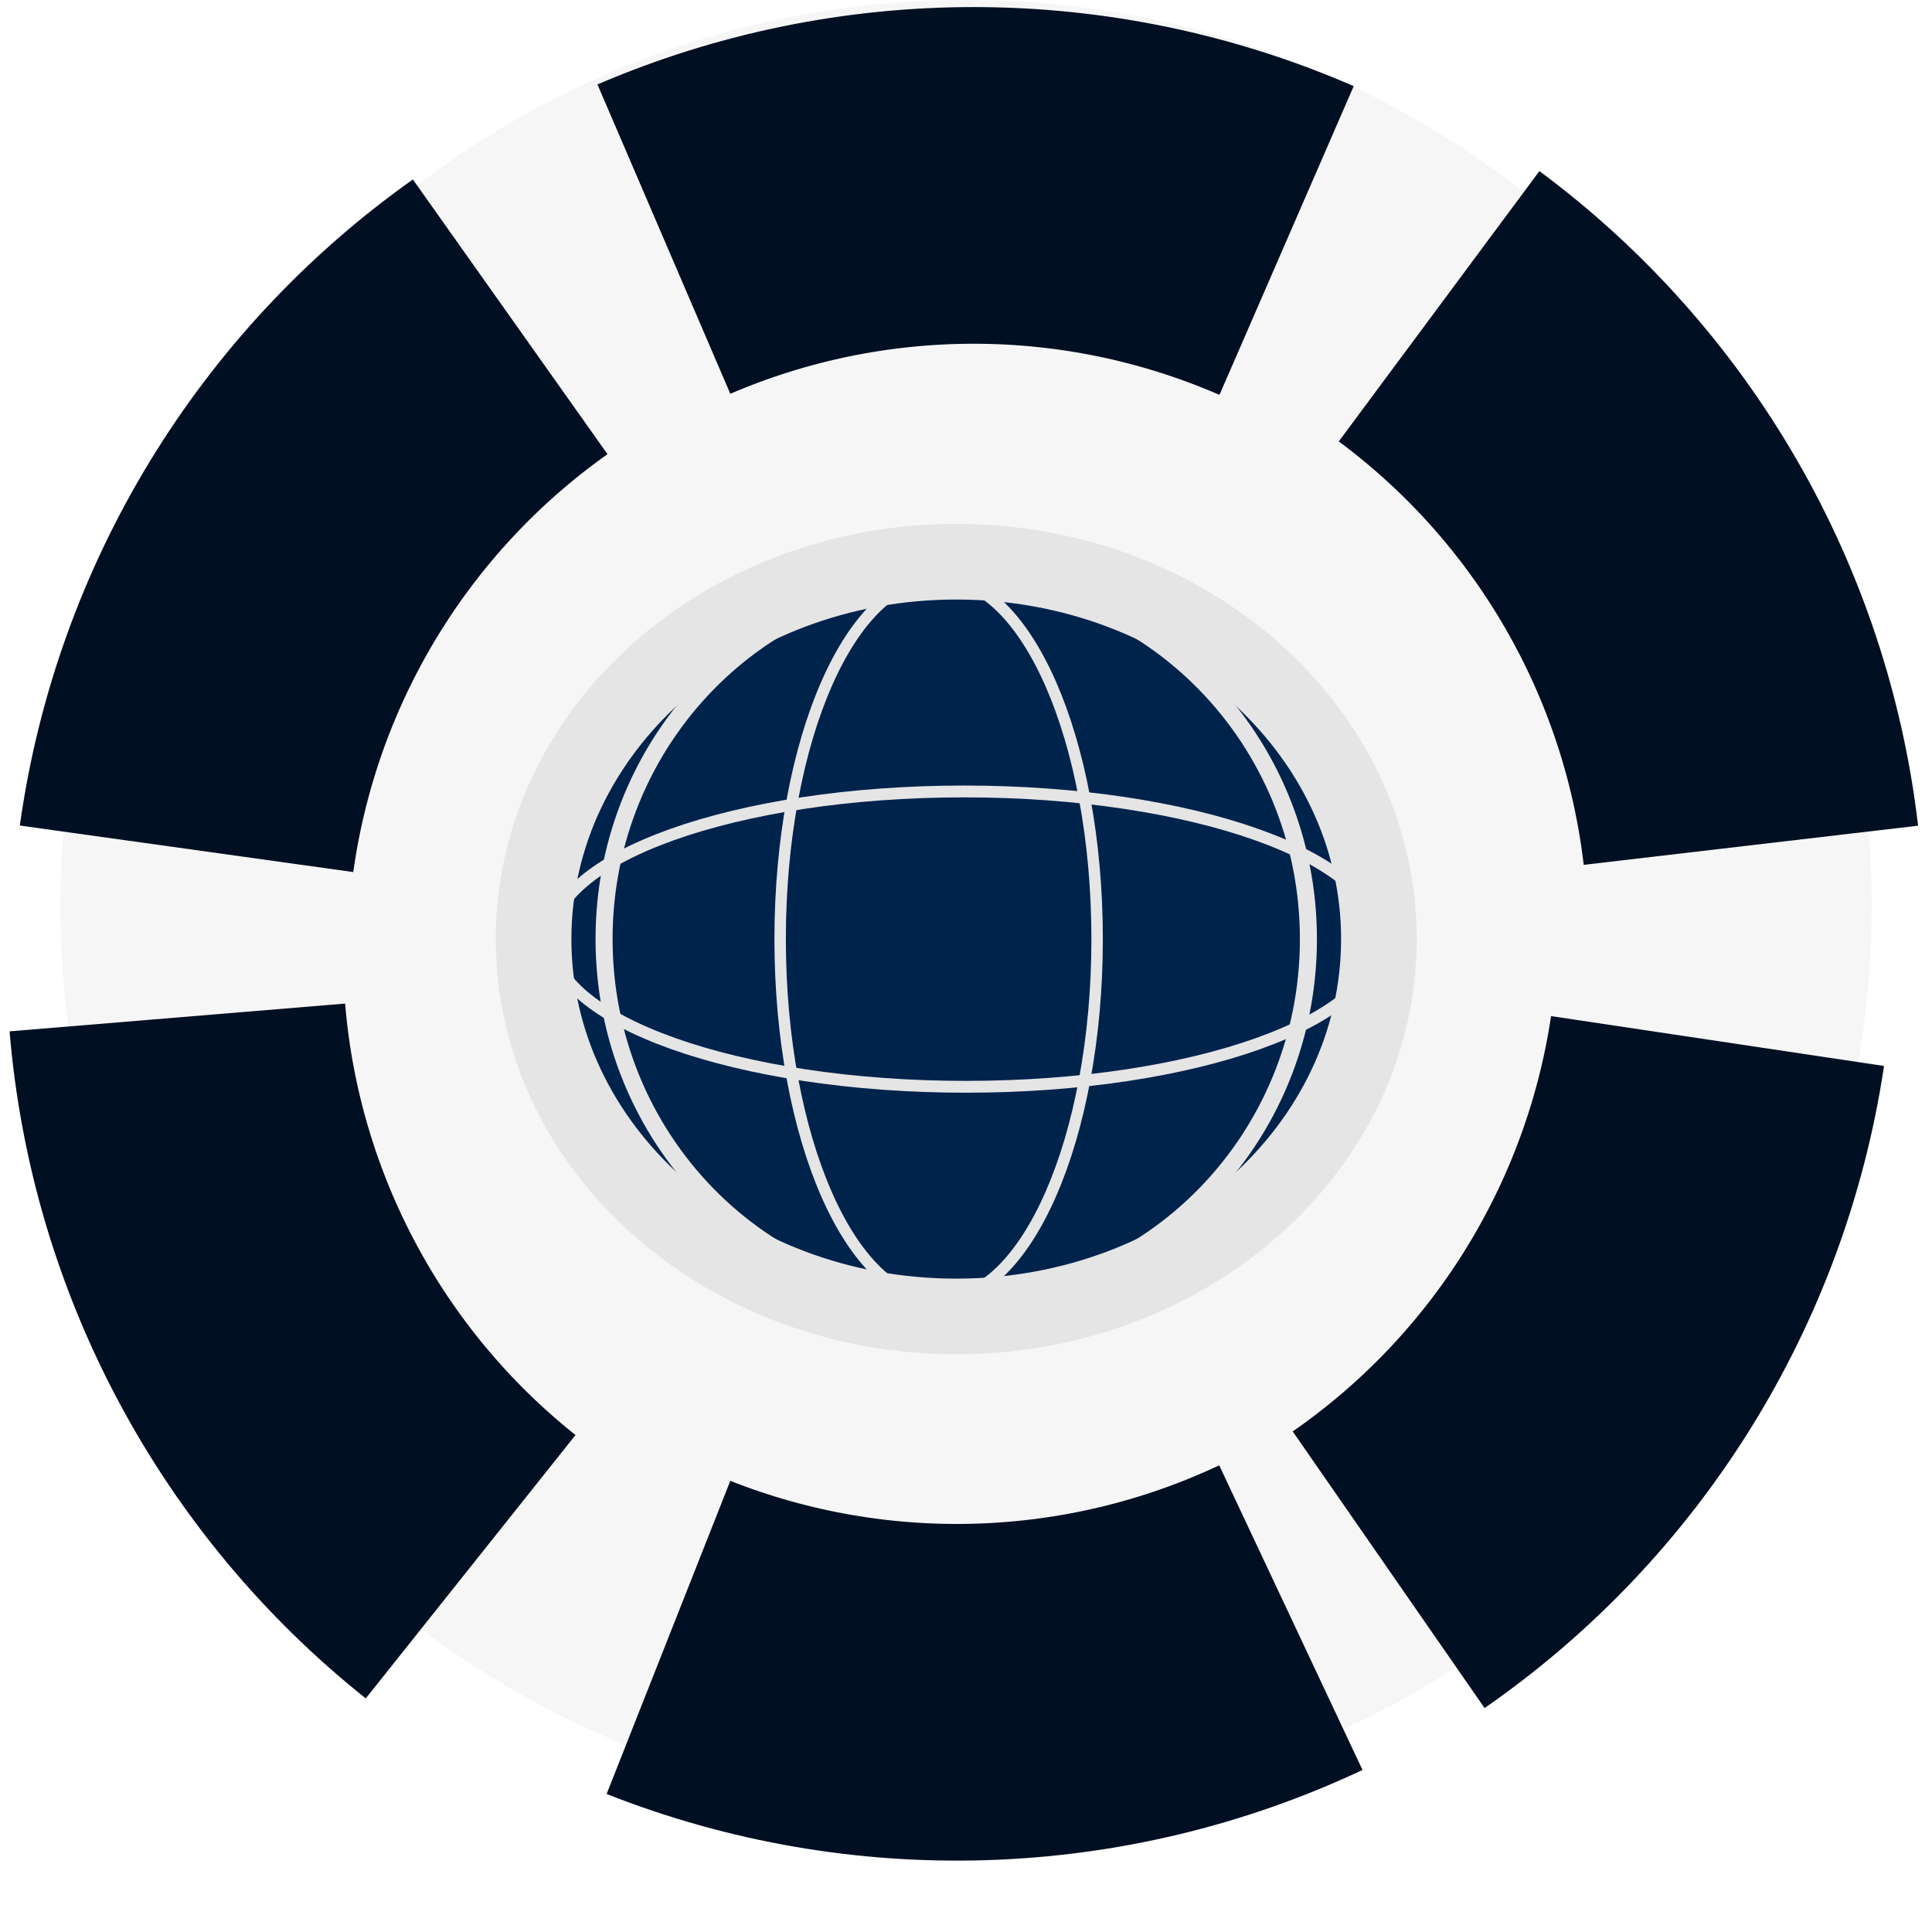
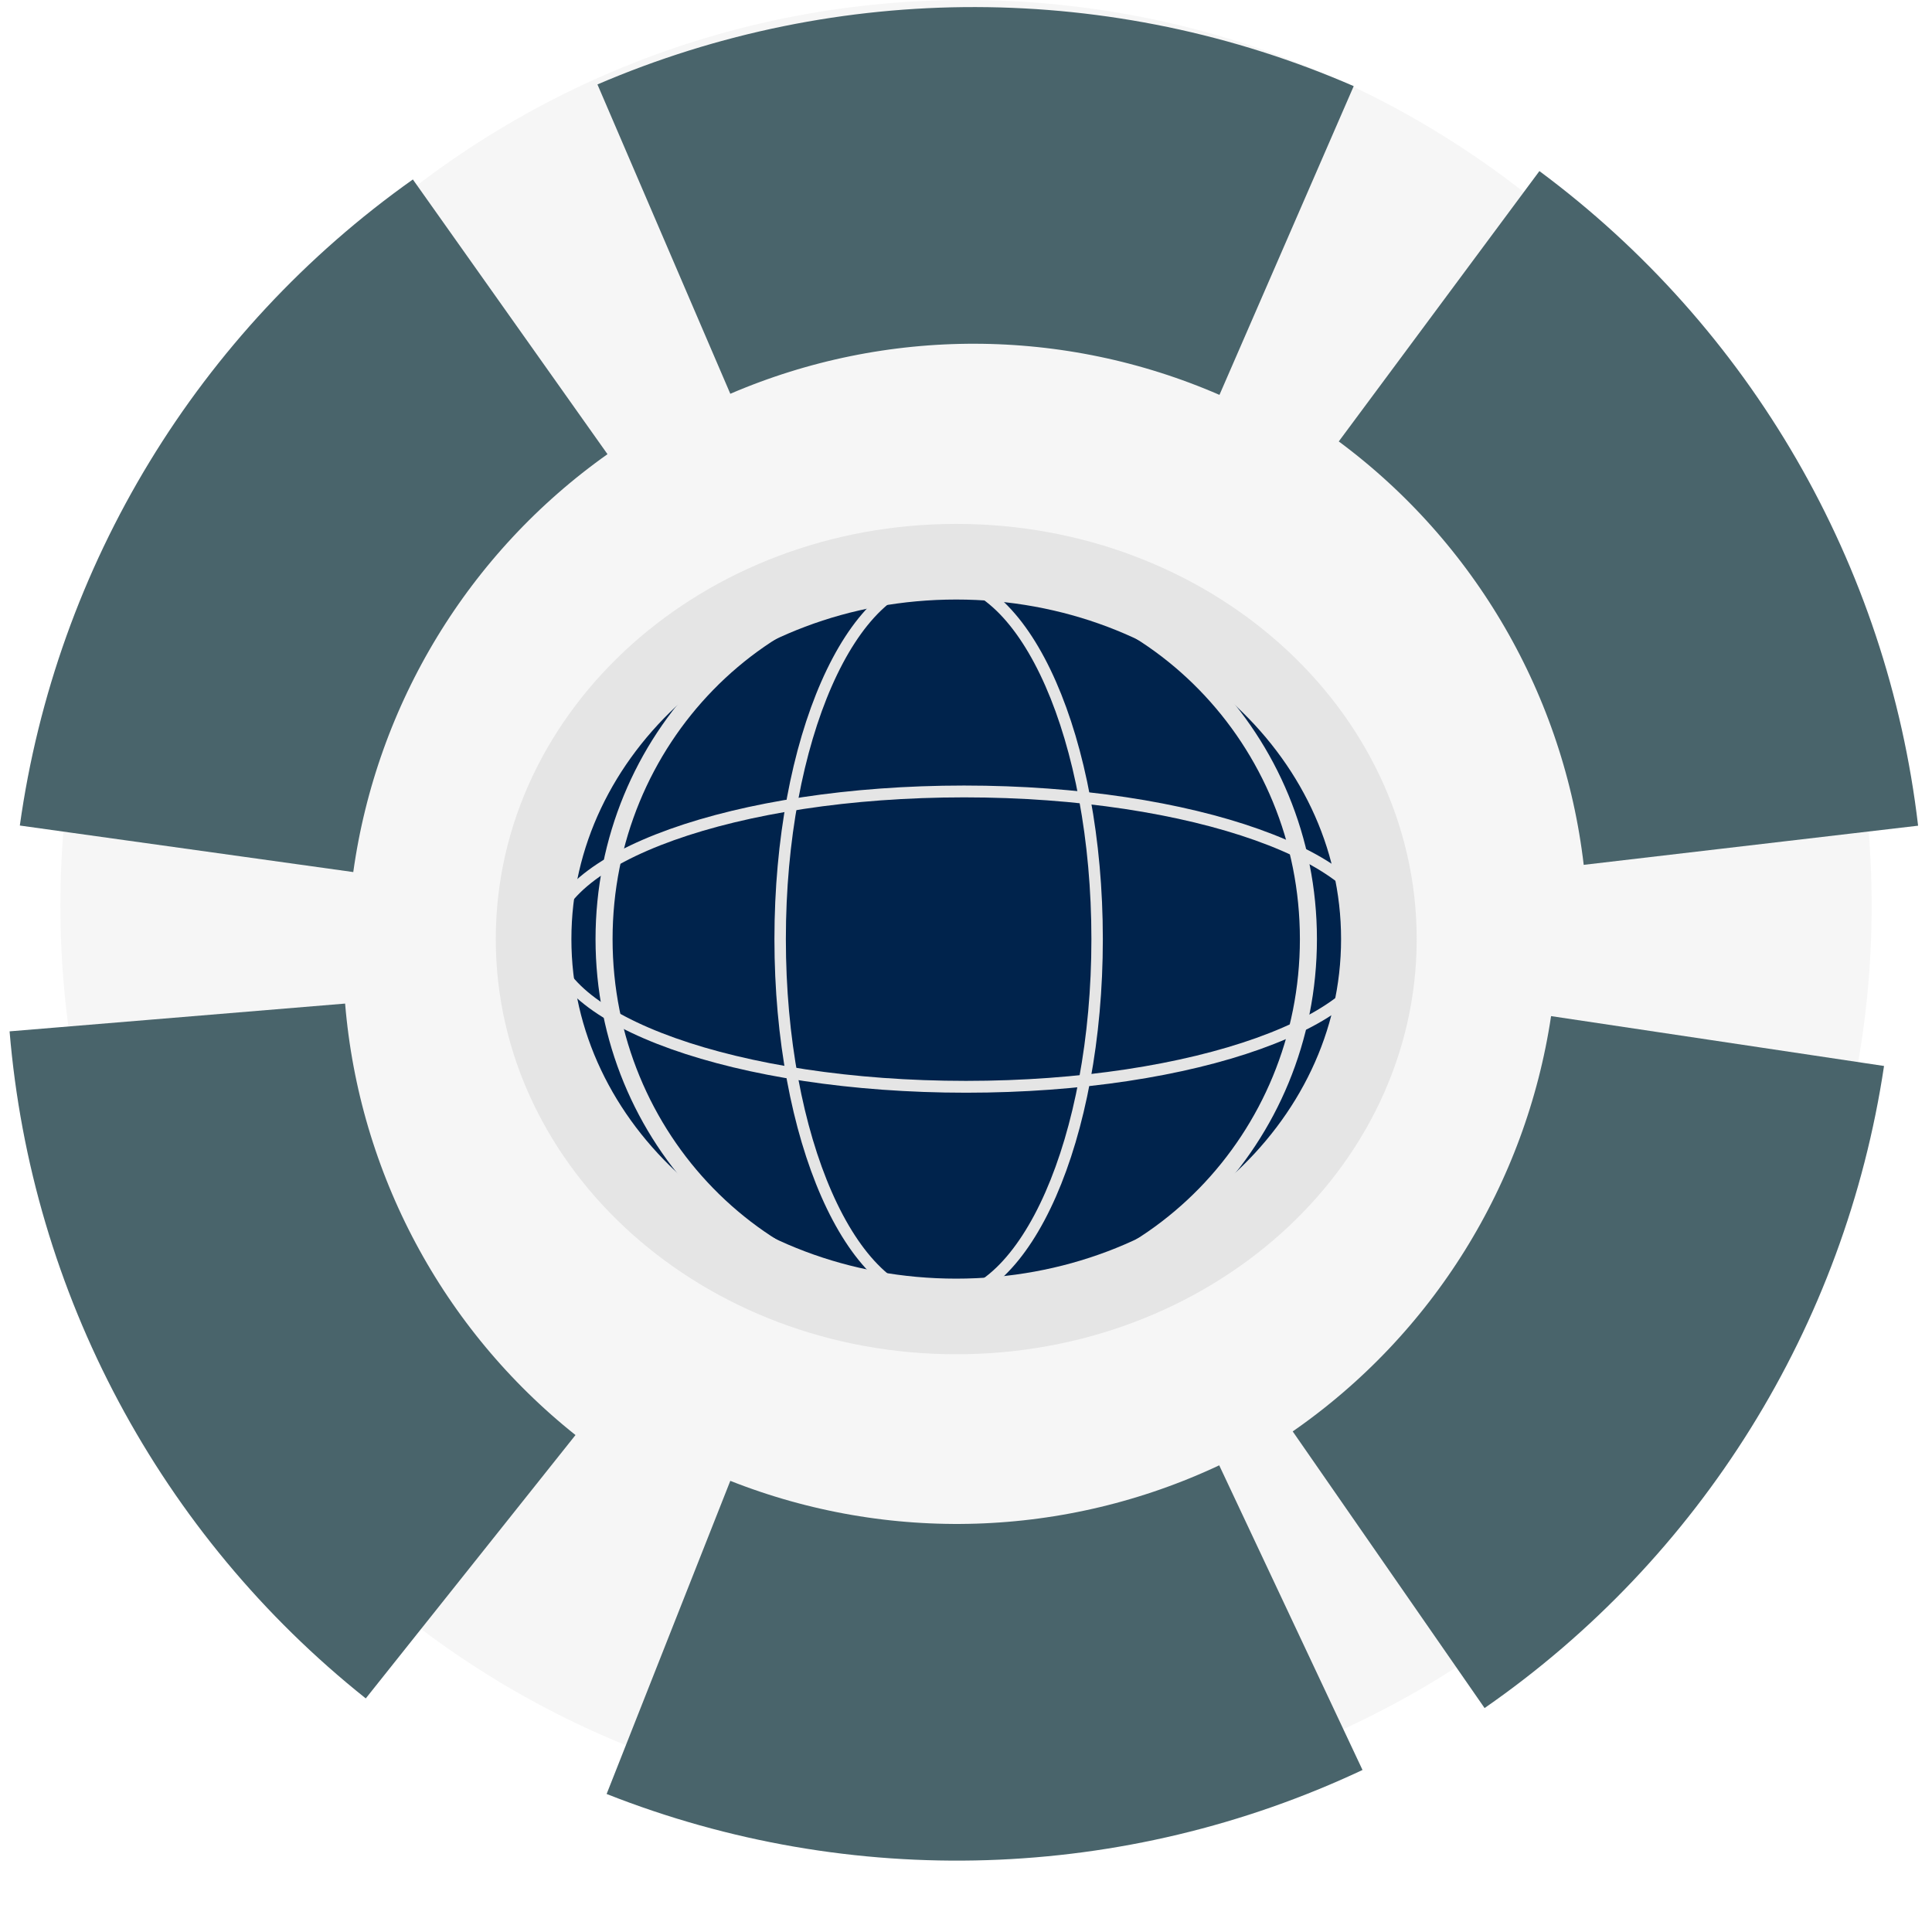
<svg xmlns="http://www.w3.org/2000/svg" width="34.133" height="34.133" id="svg2985" version="1.1">
  <defs id="defs2987" />
  <g id="layer1">
    <circle style="color:#000000;display:inline;overflow:visible;visibility:visible;fill:#f6f6f6;fill-opacity:1;fill-rule:nonzero;stroke:#006c9d;stroke-width:0;stroke-linecap:butt;stroke-linejoin:miter;stroke-miterlimit:3.5;stroke-dasharray:none;stroke-dashoffset:2.833;stroke-opacity:1;marker:none;enable-background:accumulate" id="path3259" cx="17.067" cy="16" r="16" />
-     <g id="g3011" style="stroke:#000f22;stroke-opacity:1">
-       <path transform="rotate(64.81136)" d="M 35.568,-8.474 A 13.867,13.867 0 0 1 31.204,1.625" id="path3000-2-4" style="color:#000000;display:inline;overflow:visible;visibility:visible;fill:none;stroke:#000f22;stroke-width:5.948;stroke-linecap:butt;stroke-linejoin:miter;stroke-miterlimit:4;stroke-dasharray:none;stroke-dashoffset:2.986;stroke-opacity:1;marker:none;enable-background:accumulate" />
-       <path transform="rotate(-113.2421)" d="M -8.51,9.11 A 13.867,13.867 0 0 1 -12.874,19.209" id="path3000-2-1-8" style="color:#000000;display:inline;overflow:visible;visibility:visible;fill:none;stroke:#000f22;stroke-width:5.948;stroke-linecap:butt;stroke-linejoin:miter;stroke-miterlimit:4;stroke-dasharray:none;stroke-dashoffset:2.986;stroke-opacity:1;marker:none;enable-background:accumulate" />
-       <path transform="rotate(8.514078)" d="M 32.733,13.697 A 13.867,13.867 0 0 1 28.369,23.795" id="path3000-2-4-1" style="color:#000000;display:inline;overflow:visible;visibility:visible;fill:none;stroke:#000f22;stroke-width:5.948;stroke-linecap:butt;stroke-linejoin:miter;stroke-miterlimit:4;stroke-dasharray:none;stroke-dashoffset:2.986;stroke-opacity:1;marker:none;enable-background:accumulate" />
-       <path transform="rotate(-172.0507)" d="M -5.338,-14.396 A 13.867,13.867 0 0 1 -9.701,-4.297" id="path3000-2-1-8-4" style="color:#000000;display:inline;overflow:visible;visibility:visible;fill:none;stroke:#000f22;stroke-width:5.948;stroke-linecap:butt;stroke-linejoin:miter;stroke-miterlimit:4;stroke-dasharray:none;stroke-dashoffset:2.986;stroke-opacity:1;marker:none;enable-background:accumulate" />
-       <path transform="rotate(-53.41941)" d="M 10.807,23.641 A 13.867,13.867 0 0 1 6.443,33.74" id="path3000-2-4-1-2" style="color:#000000;display:inline;overflow:visible;visibility:visible;fill:none;stroke:#000f22;stroke-width:5.948;stroke-linecap:butt;stroke-linejoin:miter;stroke-miterlimit:4;stroke-dasharray:none;stroke-dashoffset:2.986;stroke-opacity:1;marker:none;enable-background:accumulate" />
-       <path transform="rotate(128.5272)" d="m 16.475,-23.746 a 13.867,13.867 0 0 1 -4.364,10.098" id="path3000-2-1-8-4-9" style="color:#000000;display:inline;overflow:visible;visibility:visible;fill:none;stroke:#000f22;stroke-width:5.948;stroke-linecap:butt;stroke-linejoin:miter;stroke-miterlimit:4;stroke-dasharray:none;stroke-dashoffset:2.986;stroke-opacity:1;marker:none;enable-background:accumulate" />
+     <g id="g3011" style="stroke:#49646b;stroke-opacity:1">
+       <path transform="rotate(64.81136)" d="M 35.568,-8.474 A 13.867,13.867 0 0 1 31.204,1.625" id="path3000-2-4" style="color:#000000;display:inline;overflow:visible;visibility:visible;fill:none;stroke:#49646b;stroke-width:5.948;stroke-linecap:butt;stroke-linejoin:miter;stroke-miterlimit:4;stroke-dasharray:none;stroke-dashoffset:2.986;stroke-opacity:1;marker:none;enable-background:accumulate" />
+       <path transform="rotate(-113.2421)" d="M -8.51,9.11 A 13.867,13.867 0 0 1 -12.874,19.209" id="path3000-2-1-8" style="color:#000000;display:inline;overflow:visible;visibility:visible;fill:none;stroke:#49646b;stroke-width:5.948;stroke-linecap:butt;stroke-linejoin:miter;stroke-miterlimit:4;stroke-dasharray:none;stroke-dashoffset:2.986;stroke-opacity:1;marker:none;enable-background:accumulate" />
+       <path transform="rotate(8.514078)" d="M 32.733,13.697 A 13.867,13.867 0 0 1 28.369,23.795" id="path3000-2-4-1" style="color:#000000;display:inline;overflow:visible;visibility:visible;fill:none;stroke:#49646b;stroke-width:5.948;stroke-linecap:butt;stroke-linejoin:miter;stroke-miterlimit:4;stroke-dasharray:none;stroke-dashoffset:2.986;stroke-opacity:1;marker:none;enable-background:accumulate" />
+       <path transform="rotate(-172.0507)" d="M -5.338,-14.396 A 13.867,13.867 0 0 1 -9.701,-4.297" id="path3000-2-1-8-4" style="color:#000000;display:inline;overflow:visible;visibility:visible;fill:none;stroke:#49646b;stroke-width:5.948;stroke-linecap:butt;stroke-linejoin:miter;stroke-miterlimit:4;stroke-dasharray:none;stroke-dashoffset:2.986;stroke-opacity:1;marker:none;enable-background:accumulate" />
+       <path transform="rotate(-53.41941)" d="M 10.807,23.641 A 13.867,13.867 0 0 1 6.443,33.74" id="path3000-2-4-1-2" style="color:#000000;display:inline;overflow:visible;visibility:visible;fill:none;stroke:#49646b;stroke-width:5.948;stroke-linecap:butt;stroke-linejoin:miter;stroke-miterlimit:4;stroke-dasharray:none;stroke-dashoffset:2.986;stroke-opacity:1;marker:none;enable-background:accumulate" />
+       <path transform="rotate(128.5272)" d="m 16.475,-23.746 a 13.867,13.867 0 0 1 -4.364,10.098" id="path3000-2-1-8-4-9" style="color:#000000;display:inline;overflow:visible;visibility:visible;fill:none;stroke:#49646b;stroke-width:5.948;stroke-linecap:butt;stroke-linejoin:miter;stroke-miterlimit:4;stroke-dasharray:none;stroke-dashoffset:2.986;stroke-opacity:1;marker:none;enable-background:accumulate" />
    </g>
    <ellipse style="color:#000000;display:inline;overflow:visible;visibility:visible;fill:#00234c;fill-opacity:1;fill-rule:nonzero;stroke:#e5e5e5;stroke-width:1.336;stroke-linecap:butt;stroke-linejoin:miter;stroke-miterlimit:4;stroke-dasharray:none;stroke-dashoffset:0;stroke-opacity:1;marker:none;enable-background:accumulate" id="path5982-3" cx="16.894" cy="16.591" rx="7.467" ry="6.667" />
    <ellipse style="fill:none;stroke:#e5e5e5;stroke-width:0.202;stroke-miterlimit:4;stroke-dasharray:none;stroke-opacity:1" id="path6043-6" cx="16.583" cy="16.591" rx="2.8" ry="6.377" />
    <ellipse id="path6045-7" style="fill:none;stroke:#e5e5e5;stroke-width:0.301;stroke-miterlimit:4;stroke-dasharray:none;stroke-opacity:1" cx="16.894" cy="16.591" rx="6.222" ry="6.377" />
    <ellipse transform="matrix(0.00637587,0.9999797,-1,0,0,0)" id="path6047-5" style="fill:none;stroke:#e5e5e5;stroke-width:0.209;stroke-miterlimit:4;stroke-dasharray:none;stroke-opacity:1" cx="16.592" cy="-16.944" rx="2.609" ry="7.311" />
  </g>
</svg>
